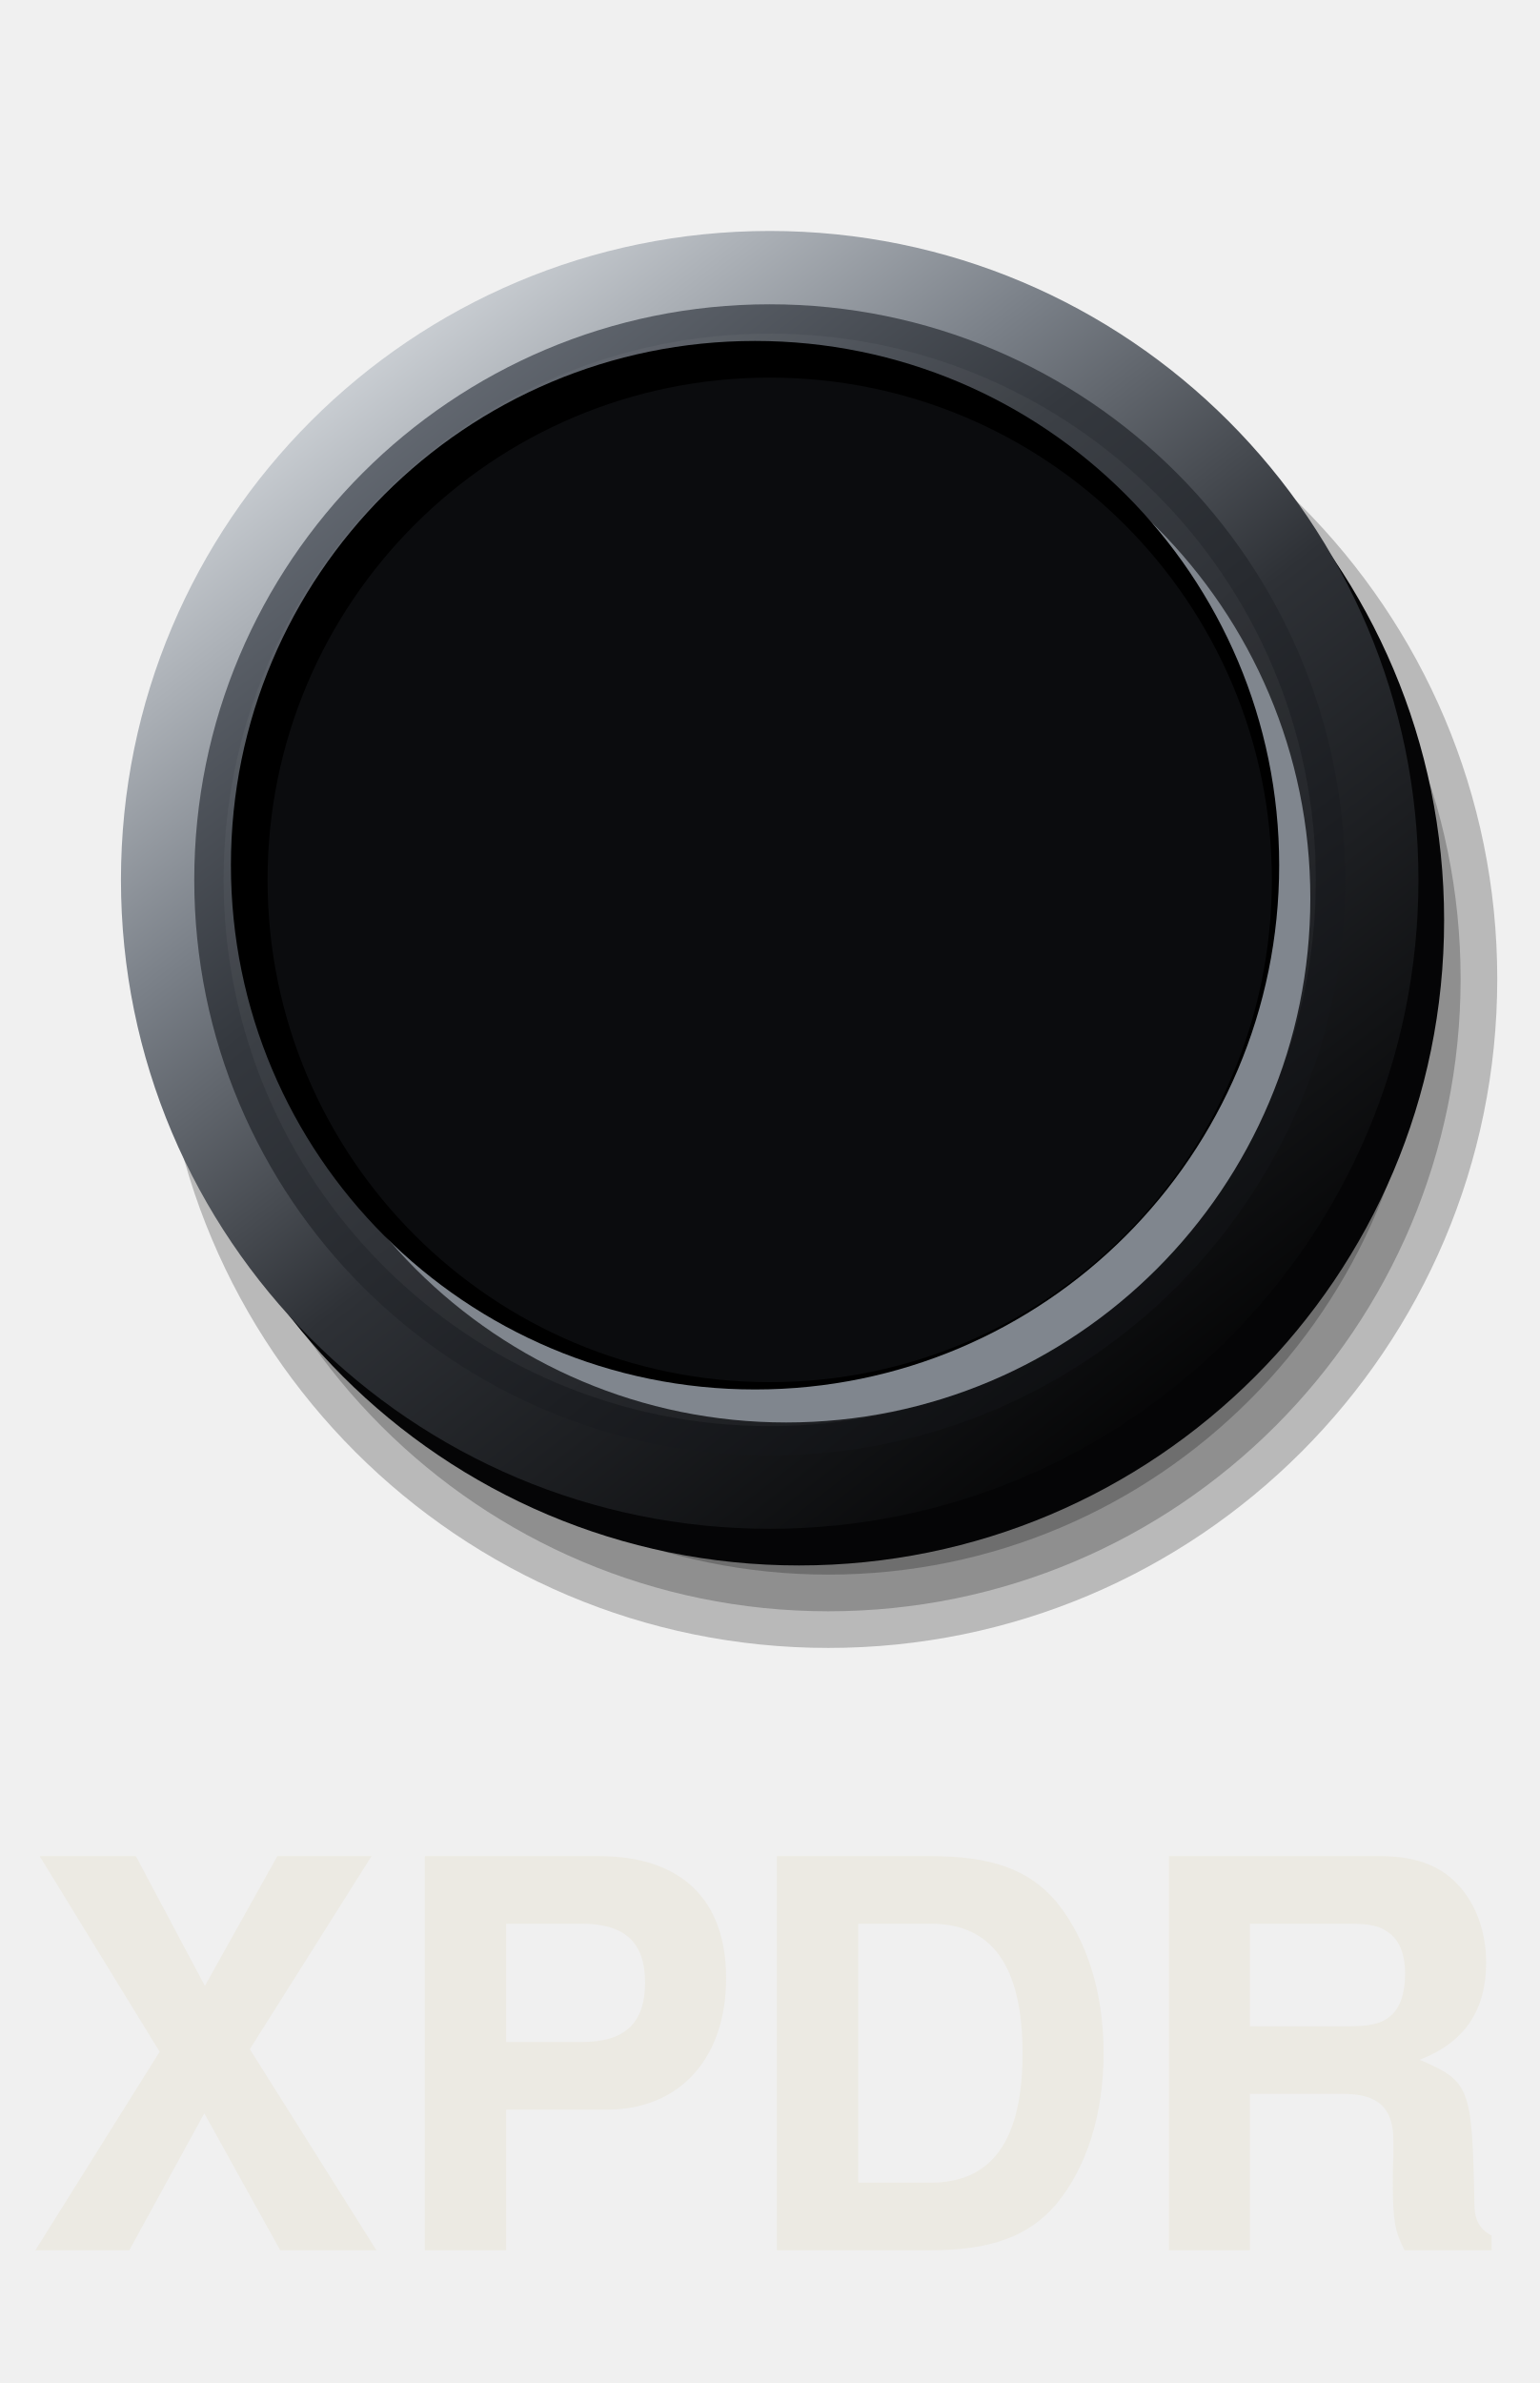
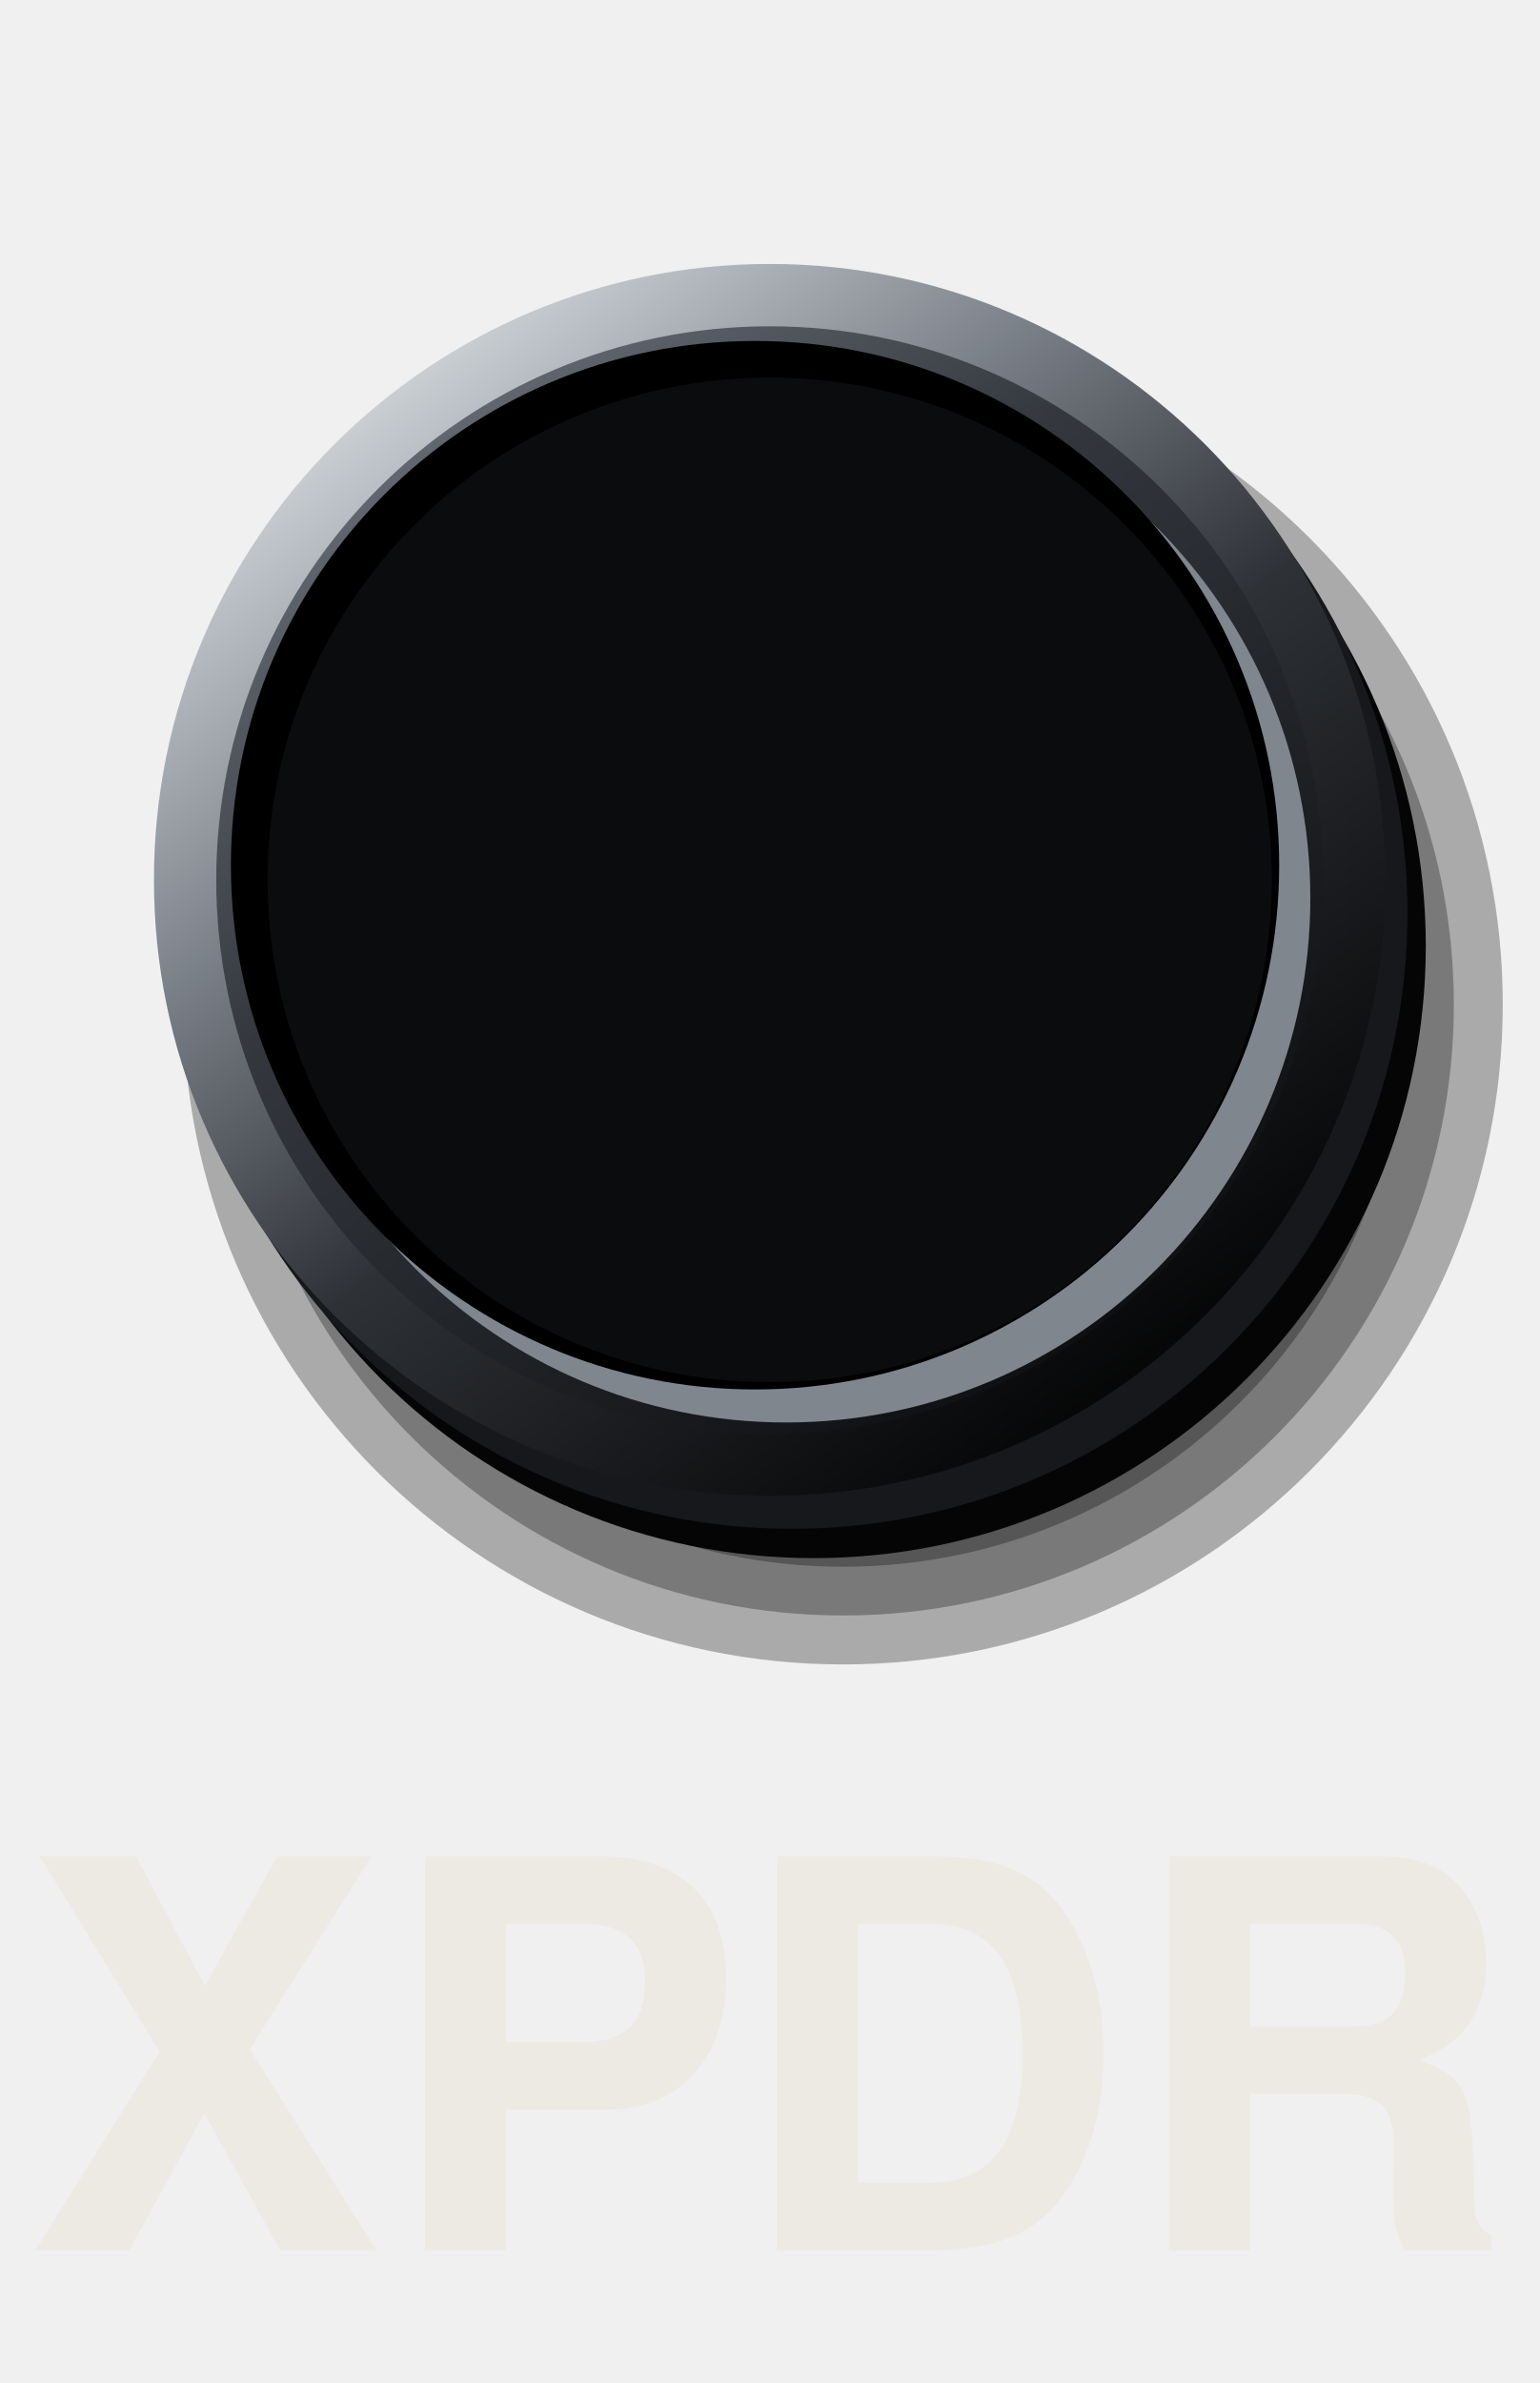
<svg xmlns="http://www.w3.org/2000/svg" viewBox="0 0 84 130" width="84" height="130">
  <defs>
    <linearGradient id="a" x1="0.15" y1="0.05" x2="0.85" y2="0.95">
      <stop offset="0" stop-color="#6B717A" />
      <stop offset="0.35" stop-color="#34383E" />
      <stop offset="0.72" stop-color="#1C1E22" />
      <stop offset="1" stop-color="#0B0C0E" />
    </linearGradient>
    <linearGradient id="b" x1="0.15" y1="0.05" x2="0.85" y2="0.95">
      <stop offset="0" stop-color="#DDE1E5" />
      <stop offset="0.3" stop-color="#7A8088" />
      <stop offset="0.55" stop-color="#2E3136" />
      <stop offset="1" stop-color="#000" />
    </linearGradient>
  </defs>
-   <circle cx="45.2" cy="53.4" r="36.5" fill="#000" fill-opacity="0.23" />
-   <circle cx="45.2" cy="53.4" r="34.5" fill="#000" fill-opacity="0.23" />
-   <circle cx="45.2" cy="53.4" r="32.5" fill="#000" fill-opacity="0.23" />
-   <circle cx="45.2" cy="53.4" r="30.5" fill="#000" fill-opacity="0.23" />
-   <circle cx="43.6" cy="50.2" r="35.2" fill="#050506" />
-   <circle cx="42" cy="48" r="35.4" fill="url(#b)" />
-   <circle cx="42" cy="48" r="31.4" fill="url(#a)" />
-   <circle cx="42" cy="48" r="29.8" fill="#FFFFFF" fill-opacity="0.04" />
+   <circle cx="46" cy="54.8" r="36" fill="#000" fill-opacity="0.29" />
+   <circle cx="46" cy="54.8" r="33.33" fill="#000" fill-opacity="0.29" />
+   <circle cx="46" cy="54.8" r="30.67" fill="#000" fill-opacity="0.29" />
+   <circle cx="46" cy="54.8" r="28" fill="#000" fill-opacity="0.29" />
+   <circle cx="44.4" cy="51.6" r="33.4" fill="#050506" />
+   <circle cx="43.2" cy="49.8" r="33.6" fill="#16181B" />
+   <circle cx="42" cy="48" r="33.6" fill="url(#b)" />
+   <circle cx="42" cy="48" r="30.2" fill="url(#a)" />
  <circle cx="42.9" cy="49" r="28.6" fill="#80868E" />
  <circle cx="41.2" cy="47.2" r="28.6" fill="#000" />
  <circle cx="42" cy="48" r="27.4" fill="#0B0C0E" />
  <text x="42" y="116" font-size="29.5" font-family="Helvetica, Arial, sans-serif" font-weight="bold" fill="#ECEAE3" text-anchor="middle" dominant-baseline="central">XPDR</text>
</svg>
